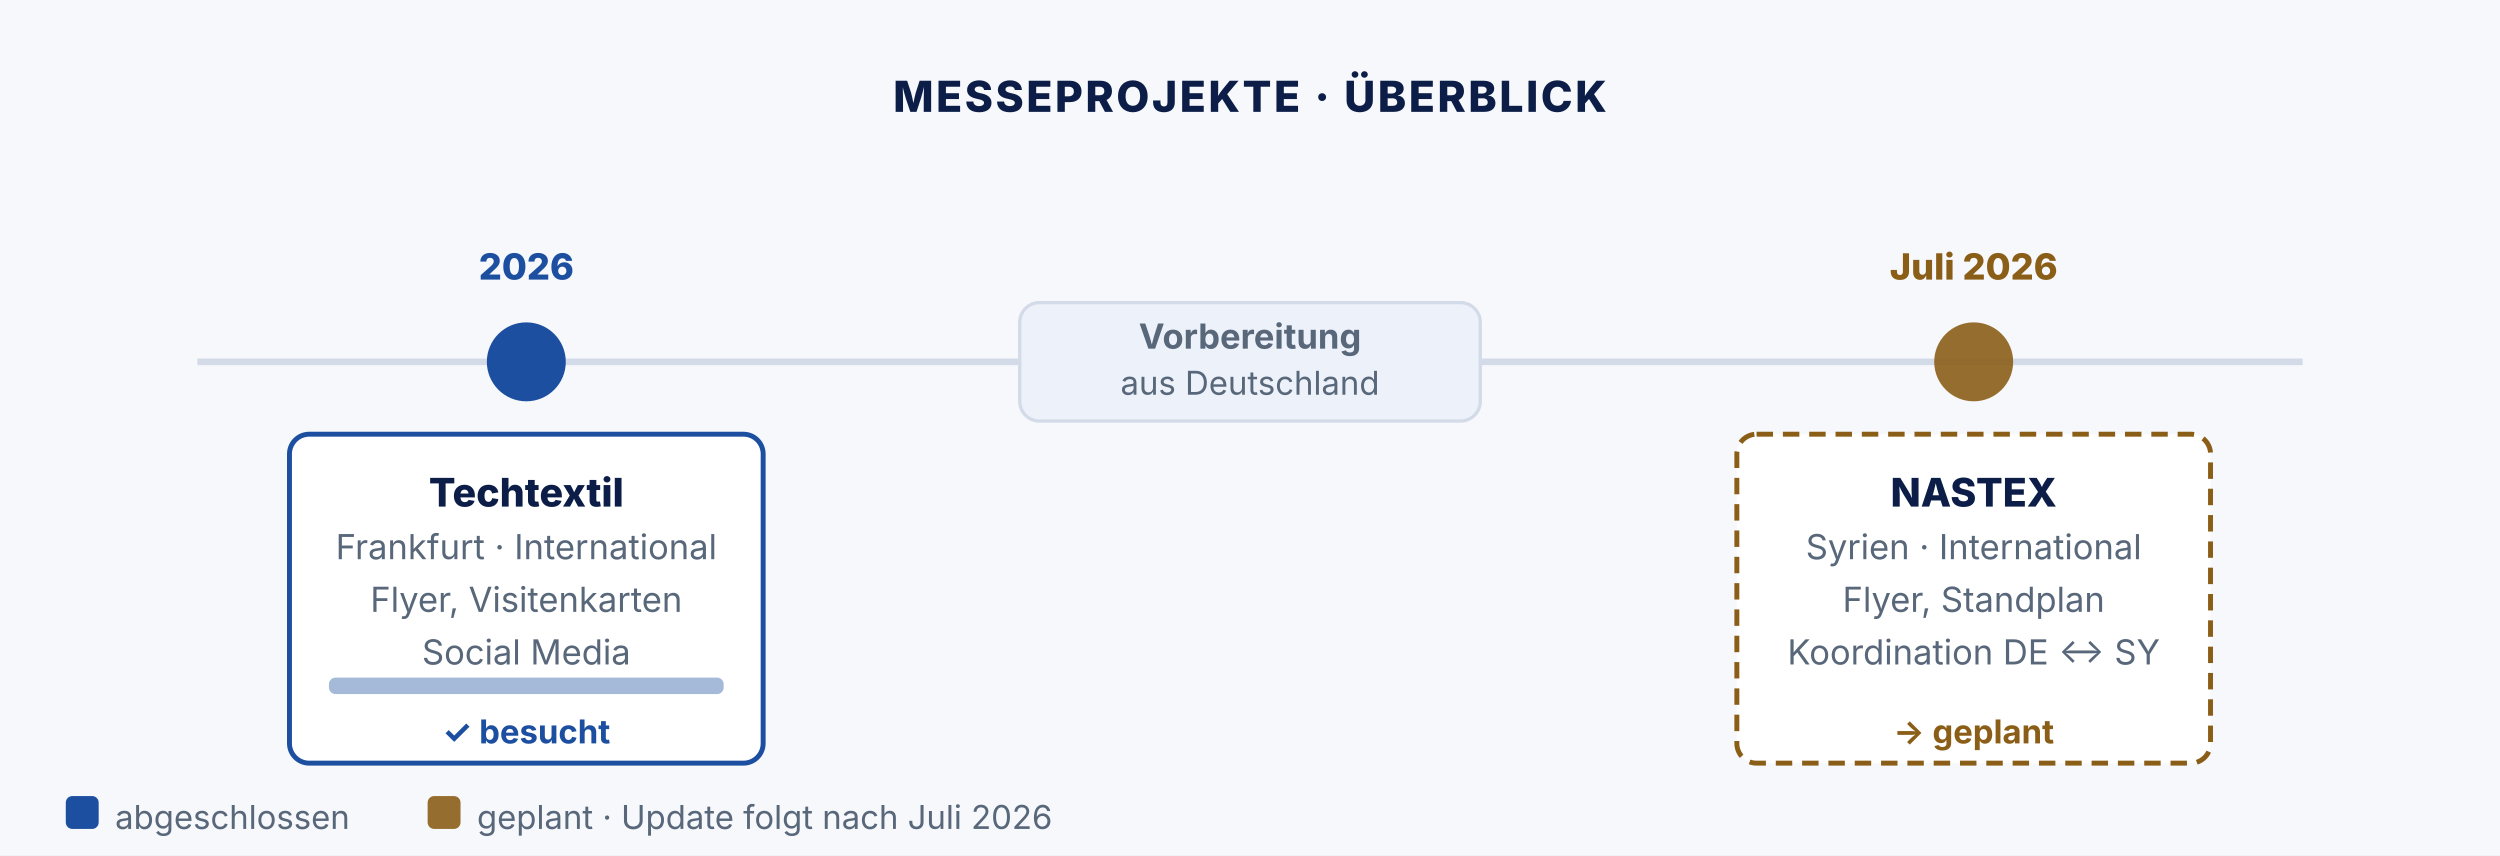
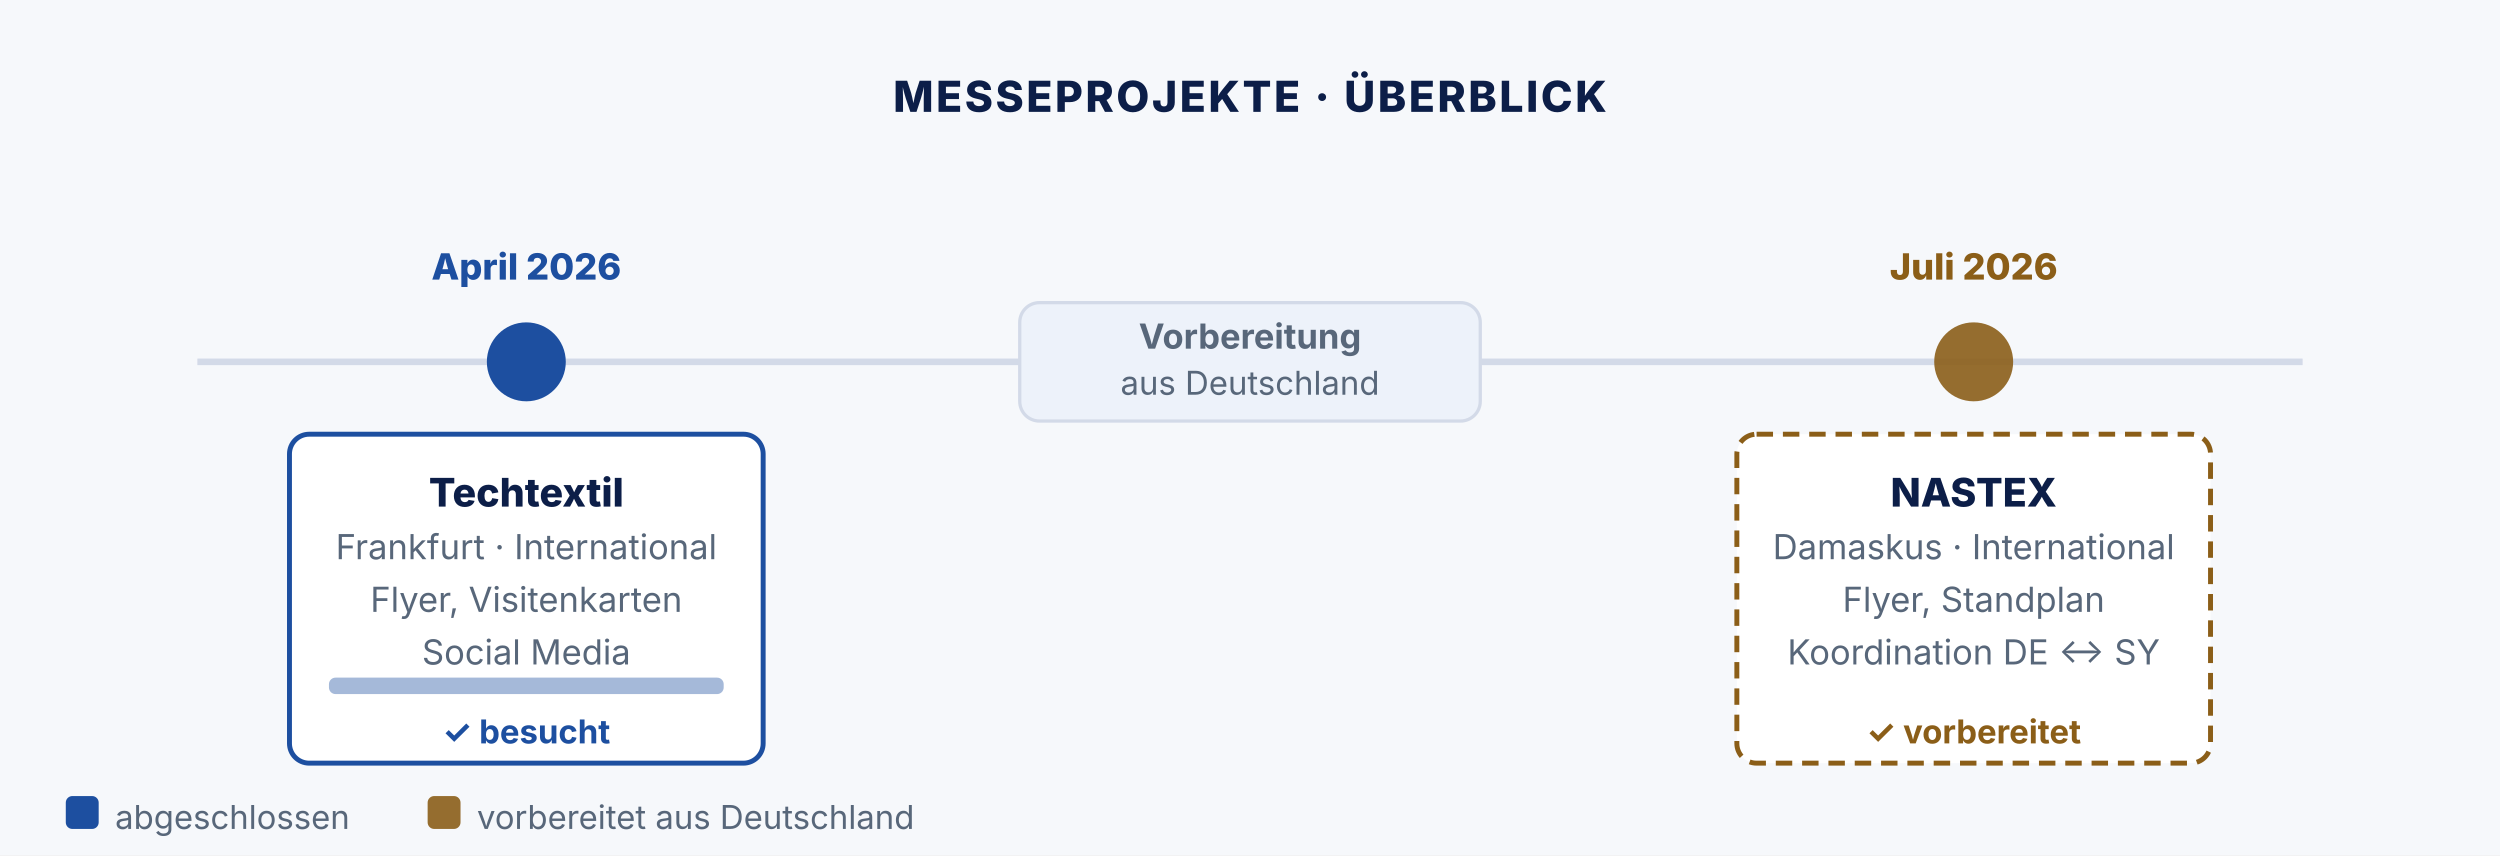
<svg xmlns="http://www.w3.org/2000/svg" viewBox="0 0 760 260" font-family="Inter, ui-sans-serif, system-ui, sans-serif">
  <rect width="760" height="260" fill="#f6f8fb" />
  <text x="380" y="34" text-anchor="middle" font-size="13" font-weight="800" fill="#0c1e48" letter-spacing="0.06em" data-t="0">MESSEPROJEKTE · ÜBERBLICK</text>
  <line x1="60" y1="110" x2="700" y2="110" stroke="#d3dae8" stroke-width="2" />
  <circle cx="160" cy="110" r="12" fill="#1d4fa0" />
-   <text x="160" y="85" text-anchor="middle" font-size="11" font-weight="800" fill="#1d4fa0" data-t="1">2026</text>
+   <text x="160" y="85" text-anchor="middle" font-size="11" font-weight="800" fill="#1d4fa0" data-t="1">April 2026</text>
  <rect x="88" y="132" width="144" height="100" rx="6" fill="#ffffff" stroke="#1d4fa0" stroke-width="1.5" />
  <text x="160" y="154" text-anchor="middle" font-size="12" font-weight="800" fill="#0c1e48" data-t="2">Techtextil</text>
  <text x="160" y="170" text-anchor="middle" font-size="10.5" fill="#58677a" data-t="3">Frankfurt · International</text>
  <text x="160" y="186" text-anchor="middle" font-size="10.5" fill="#58677a" data-t="4">Flyer, Visitenkarten</text>
  <text x="160" y="202" text-anchor="middle" font-size="10.5" fill="#58677a" data-t="5">Social Media</text>
  <rect x="100" y="206" width="120" height="5" rx="2" fill="#1d4fa0" opacity="0.4" />
  <text x="160" y="226" text-anchor="middle" font-size="10" font-weight="700" fill="#1d4fa0" data-t="6">✓ besucht</text>
  <rect x="310" y="92" width="140" height="36" rx="6" fill="#edf2fa" stroke="#d3dae8" stroke-width="1" />
  <text x="380" y="106" text-anchor="middle" font-size="10.5" font-weight="700" fill="#58677a" data-t="7">Vorbereitung</text>
  <text x="380" y="120" text-anchor="middle" font-size="10" fill="#58677a" data-t="8">aus Deutschland</text>
  <circle cx="600" cy="110" r="12" fill="#8b5e18" opacity="0.9" />
  <text x="600" y="85" text-anchor="middle" font-size="11" font-weight="800" fill="#8b5e18" data-t="9">Juli 2026</text>
  <rect x="528" y="132" width="144" height="100" rx="6" fill="#ffffff" stroke="#8b5e18" stroke-width="1.5" stroke-dasharray="5,3" />
  <text x="600" y="154" text-anchor="middle" font-size="12" font-weight="800" fill="#0c1e48" data-t="10">NASTEX</text>
-   <text x="600" y="170" text-anchor="middle" font-size="10.5" fill="#58677a" data-t="11">Syrien · International</text>
+   <text x="600" y="170" text-anchor="middle" font-size="10.5" fill="#58677a" data-t="11">Damaskus · International</text>
  <text x="600" y="186" text-anchor="middle" font-size="10.5" fill="#58677a" data-t="12">Flyer, Standplan</text>
  <text x="600" y="202" text-anchor="middle" font-size="10.5" fill="#58677a" data-t="13">Koordination DE ↔ SY</text>
-   <text x="600" y="226" text-anchor="middle" font-size="10" font-weight="700" fill="#8b5e18" data-t="14">→ geplant</text>
+   <text x="600" y="226" text-anchor="middle" font-size="10" font-weight="700" fill="#8b5e18" data-t="14">✓ vorbereitet</text>
  <rect x="20" y="242" width="10" height="10" rx="2" fill="#1d4fa0" />
  <text x="35" y="252" font-size="10" fill="#58677a" data-t="15">abgeschlossen</text>
  <rect x="130" y="242" width="10" height="10" rx="2" fill="#8b5e18" opacity="0.9" />
-   <text x="145" y="252" font-size="10" fill="#58677a" data-t="16">geplant · Update folgt nach Juli 2026</text>
+   <text x="145" y="252" font-size="10" fill="#58677a" data-t="16">vorbereitet aus Deutschland</text>
</svg>
